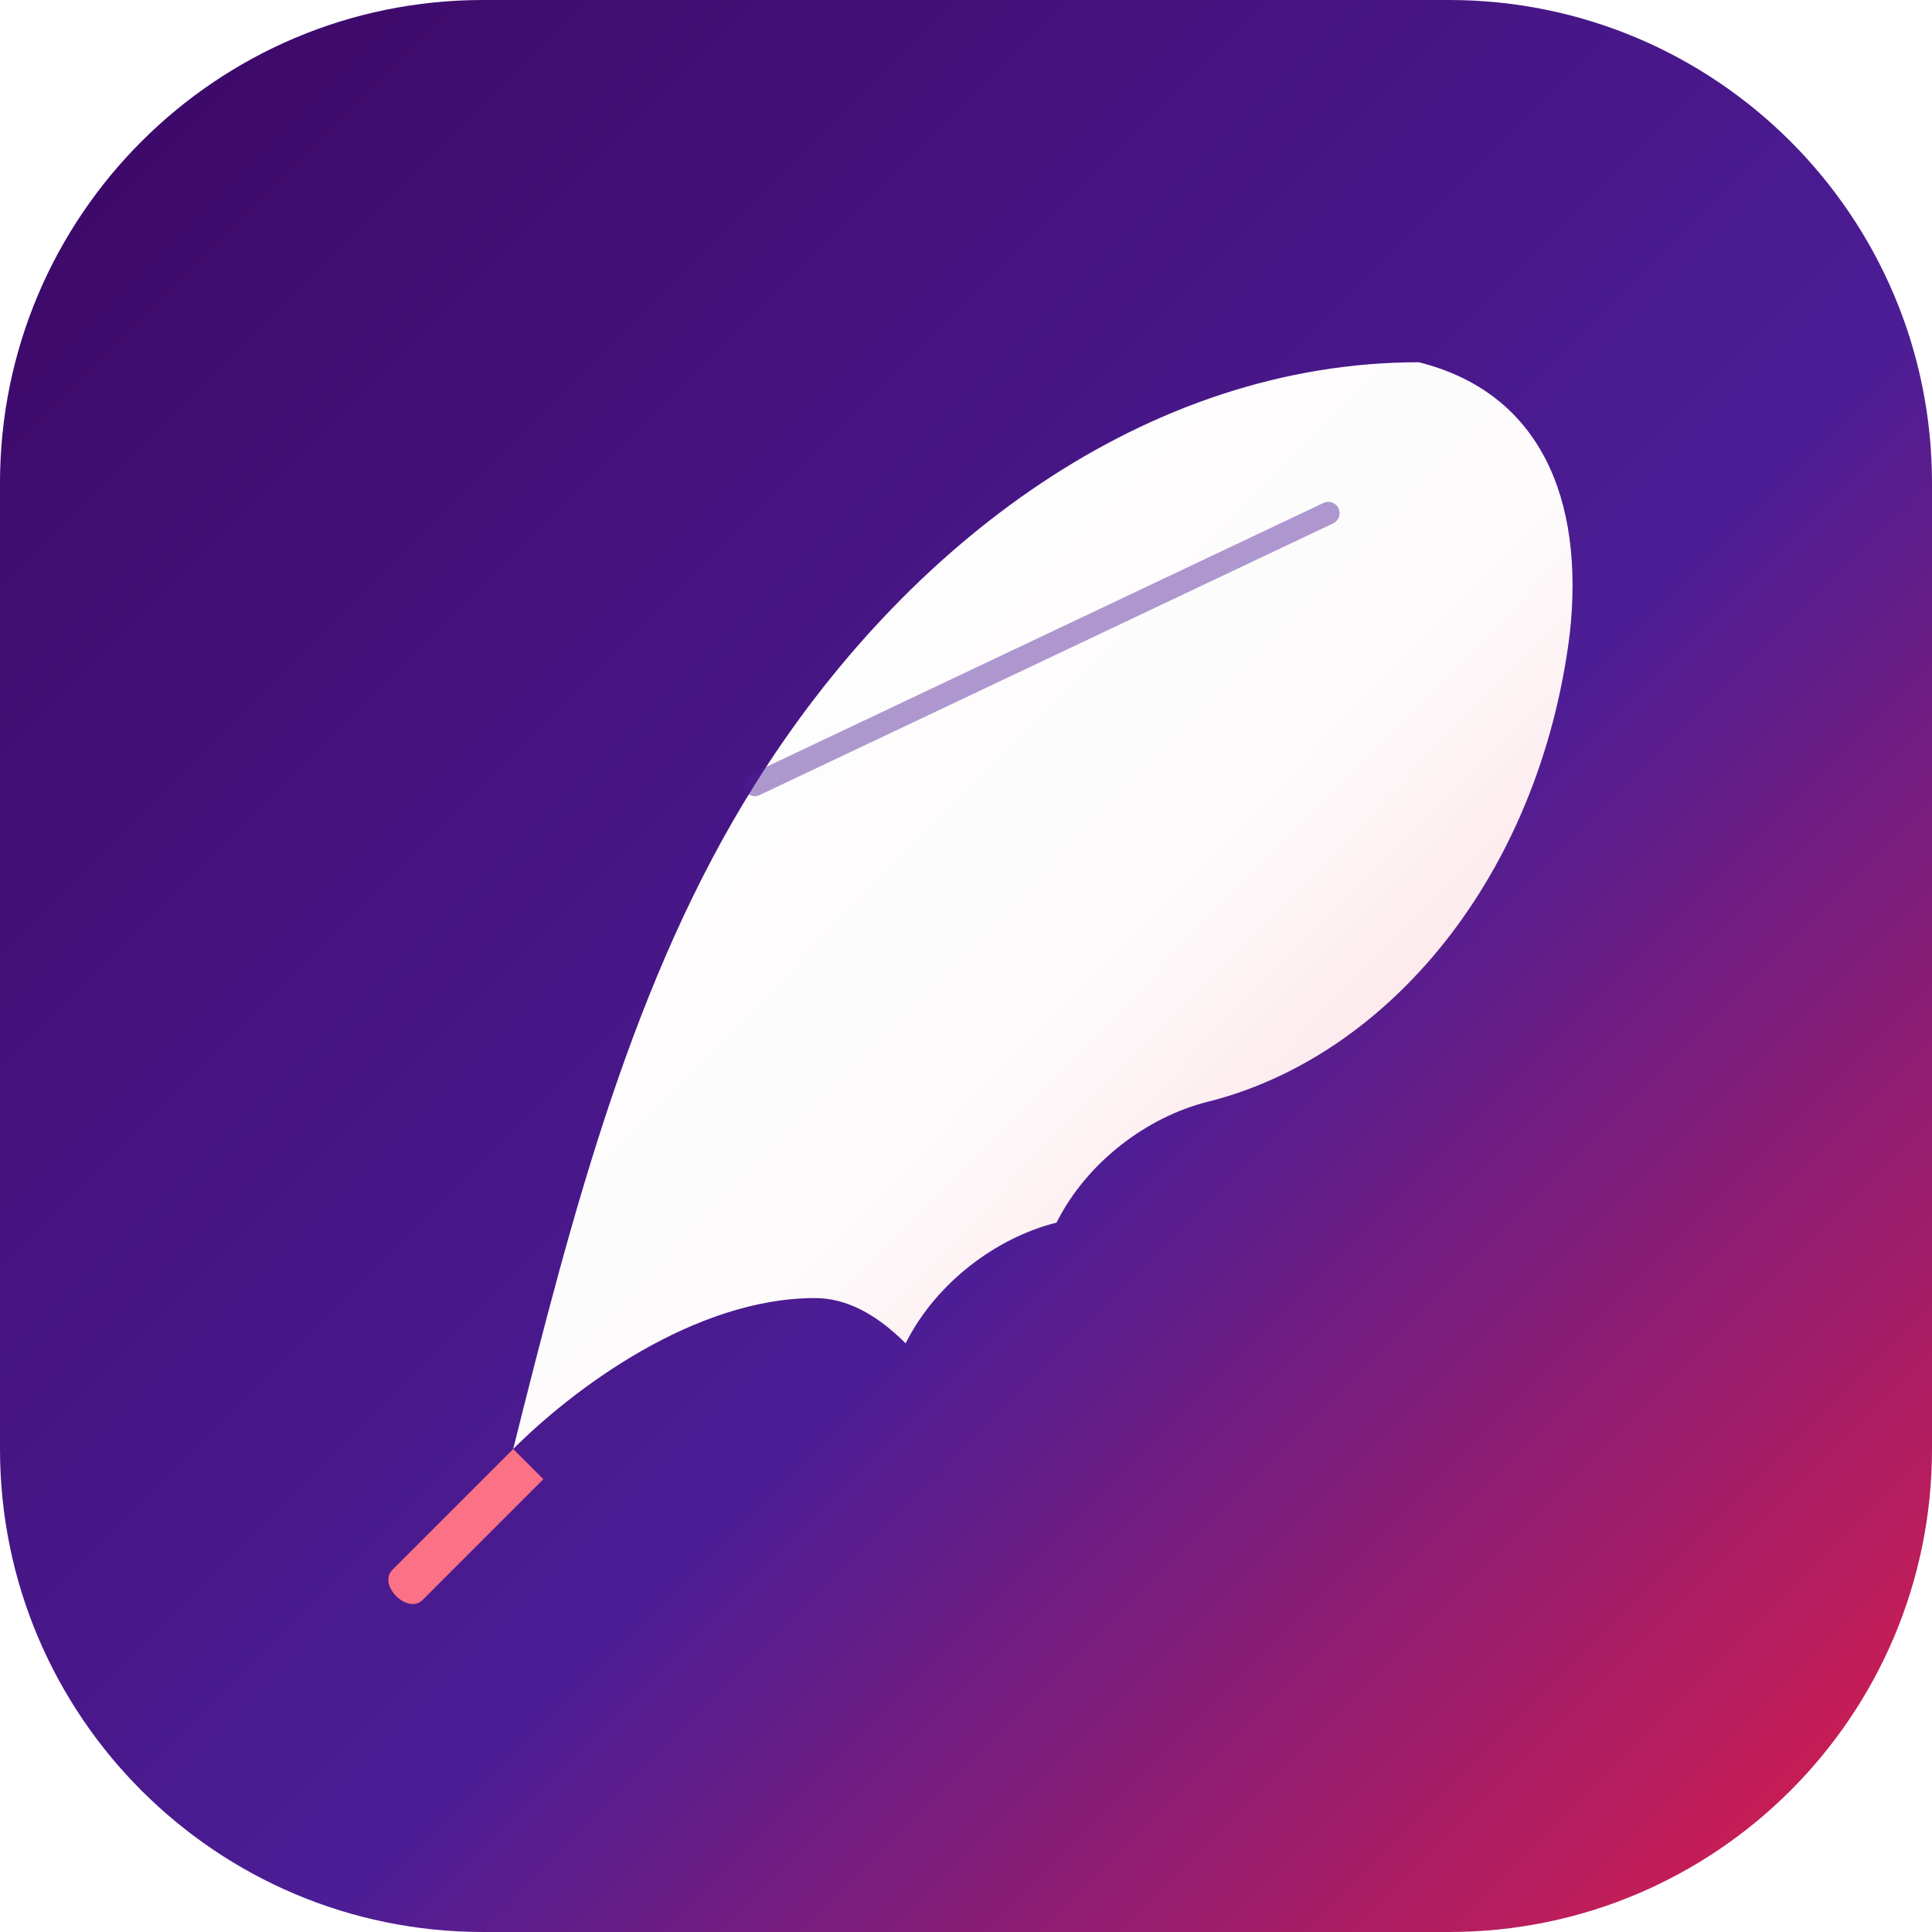
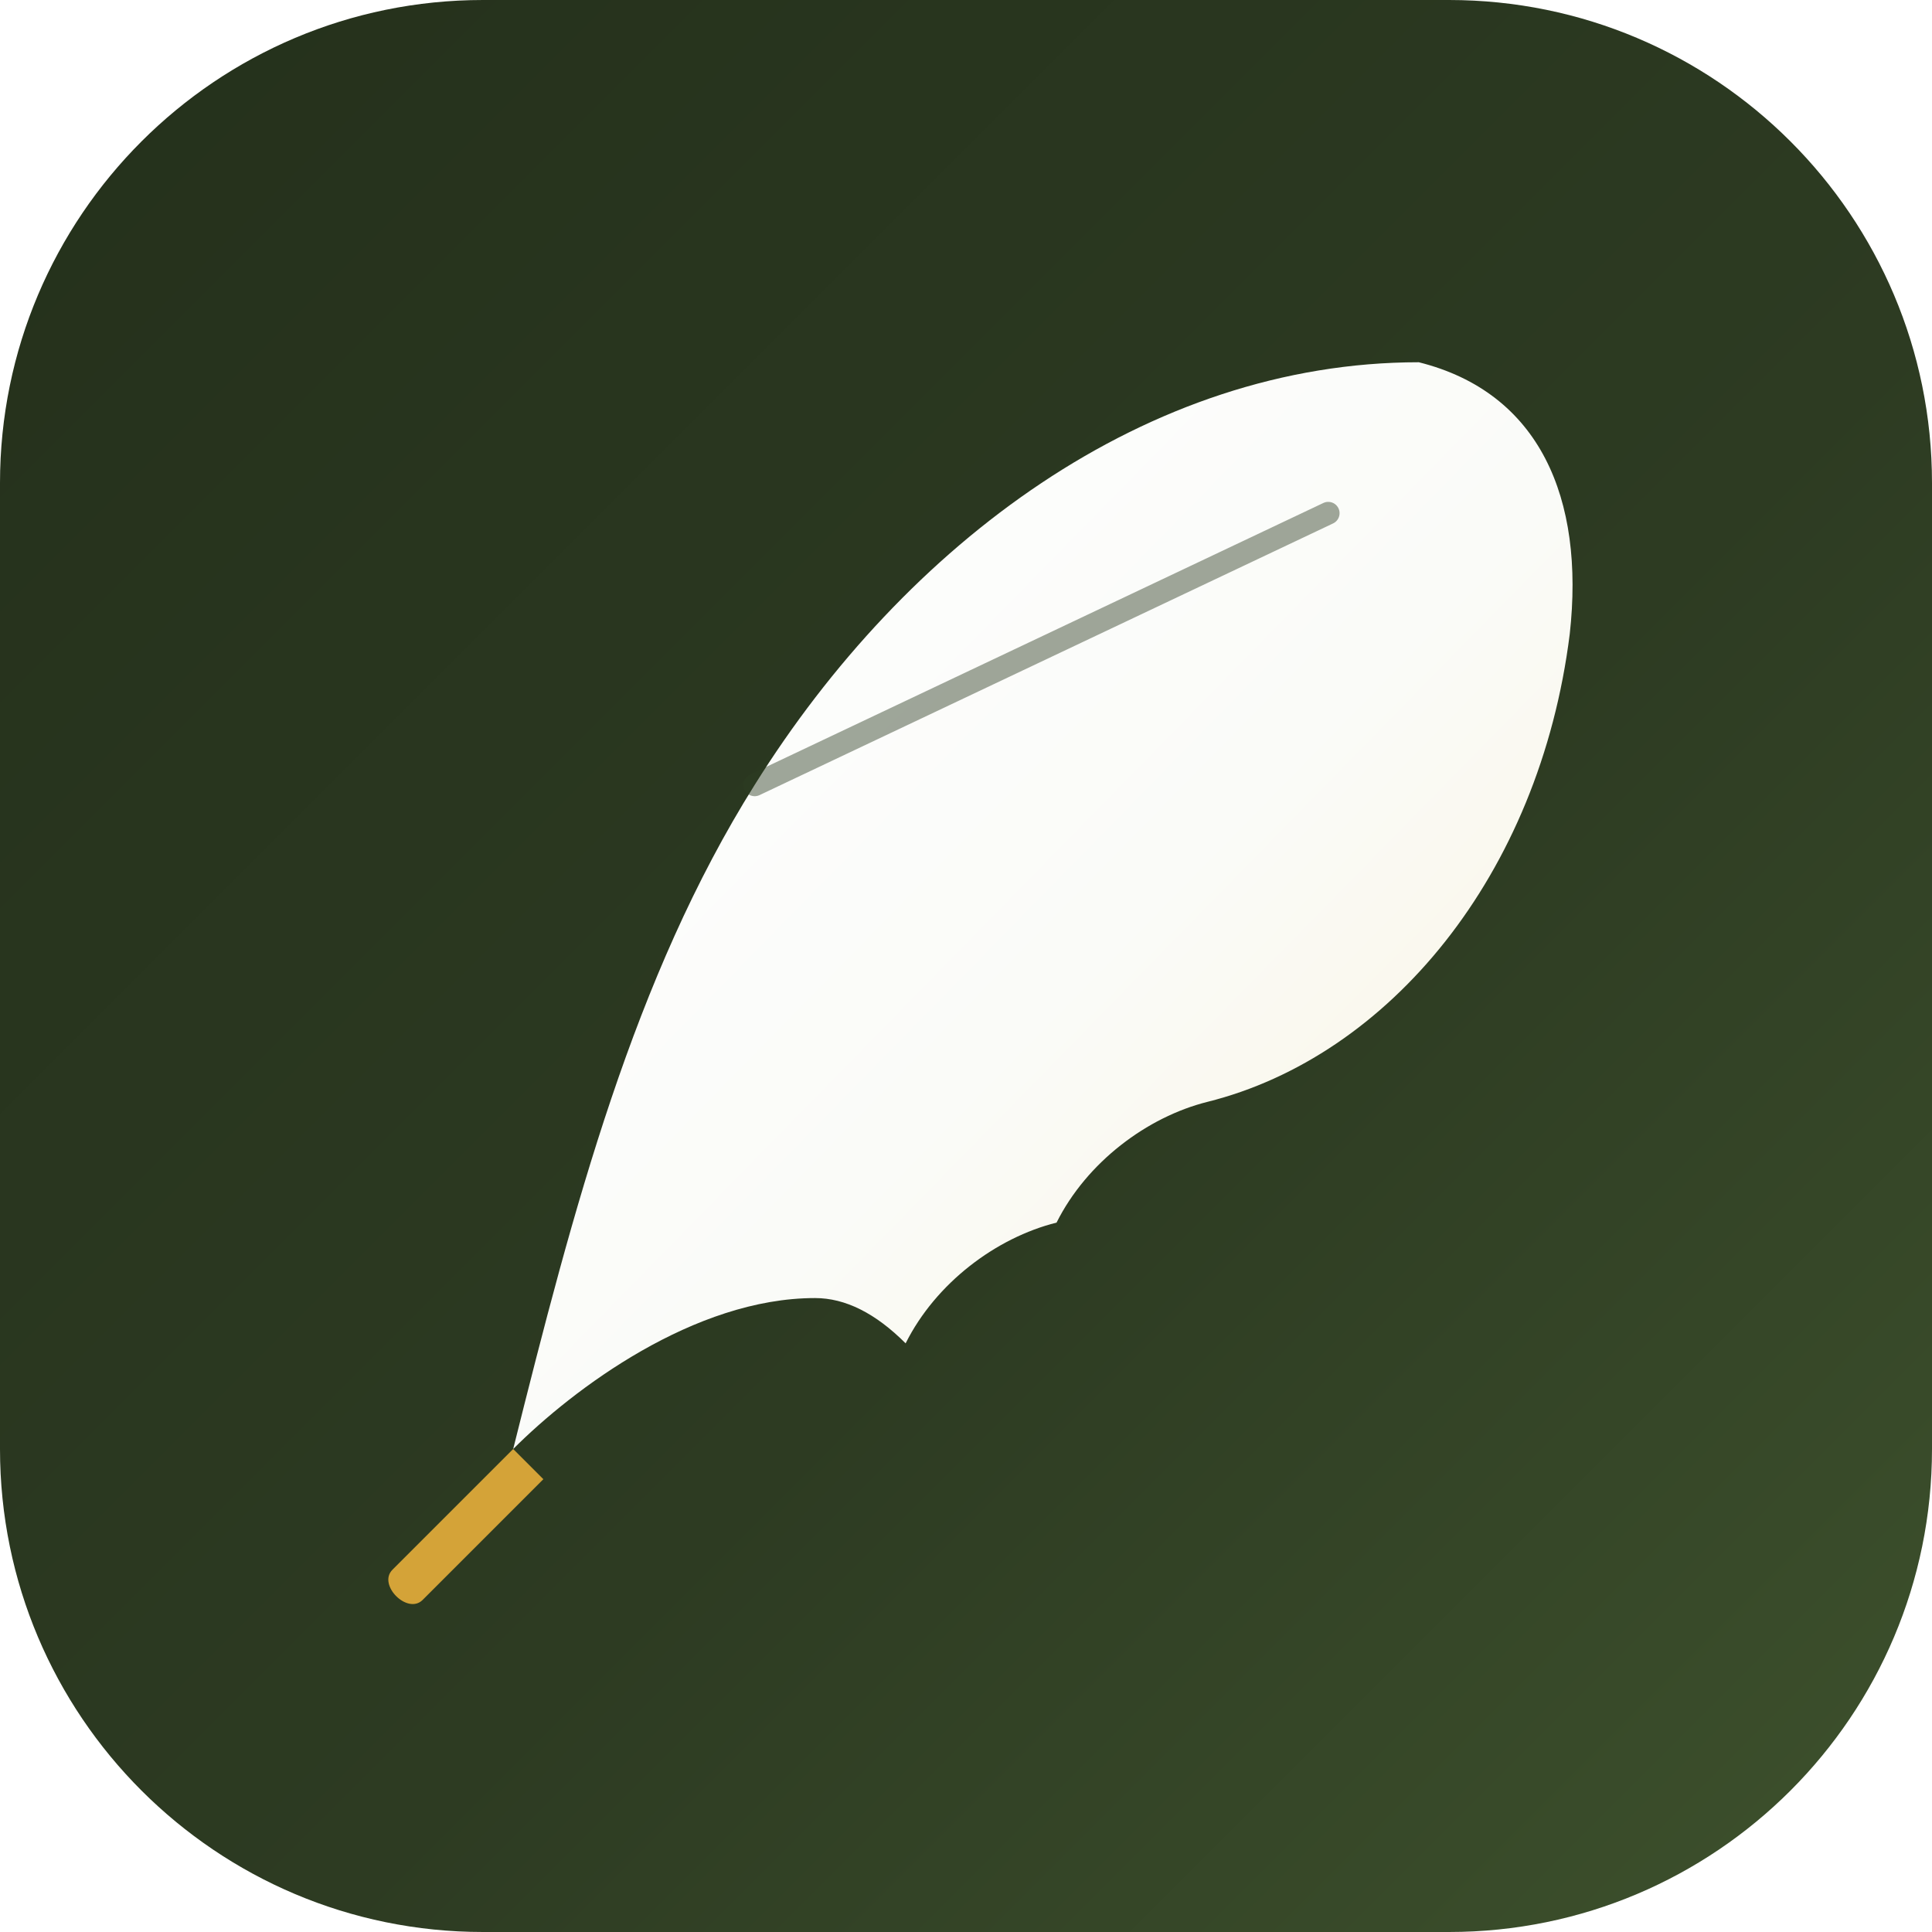
<svg xmlns="http://www.w3.org/2000/svg" viewBox="0 0 512 512" width="512" height="512">
  <defs>
    <linearGradient id="bgGrad" x1="0%" y1="0%" x2="100%" y2="100%">
-       <stop offset="0%" stop-color="#3B0764" />
-       <stop offset="58%" stop-color="#4C1D95" />
-       <stop offset="100%" stop-color="#E11D48" />
+       <stop offset="0%" stop-color="#24301B" />
+       <stop offset="58%" stop-color="#2D3B22" />
+       <stop offset="100%" stop-color="#3E522D" />
    </linearGradient>
    <linearGradient id="featherGrad" x1="0%" y1="0%" x2="100%" y2="100%">
      <stop offset="0%" stop-color="#FFFFFF" />
-       <stop offset="55%" stop-color="#FDFBFC" />
-       <stop offset="100%" stop-color="#FECDD3" />
+       <stop offset="55%" stop-color="#FAFBF8" />
+       <stop offset="100%" stop-color="#FBF3DC" />
    </linearGradient>
  </defs>
  <rect width="512" height="512" rx="128" fill="url(#bgGrad)" />
  <path d="M376 96 C304 96 240 144 200 208 C168 259 152 320 136 384 C152 368 184 344 216 344 C224 344 232 348 240 356 C248 340 264 328 280 324 C288 308 304 296 320 292 C368 280 408 232 416 168 C420 132 408 104 376 96 Z" fill="url(#featherGrad)" />
-   <path d="M136 384 L104 416 C100 420 108 428 112 424 L144 392 Z" fill="#FB7185" />
-   <line x1="200" y1="208" x2="352" y2="136" stroke="#4C1D95" stroke-width="6" stroke-linecap="round" opacity="0.45" />
+   <path d="M136 384 L104 416 C100 420 108 428 112 424 L144 392 Z" fill="#D4A338" />
+   <line x1="200" y1="208" x2="352" y2="136" stroke="#2D3B22" stroke-width="6" stroke-linecap="round" opacity="0.45" />
</svg>
